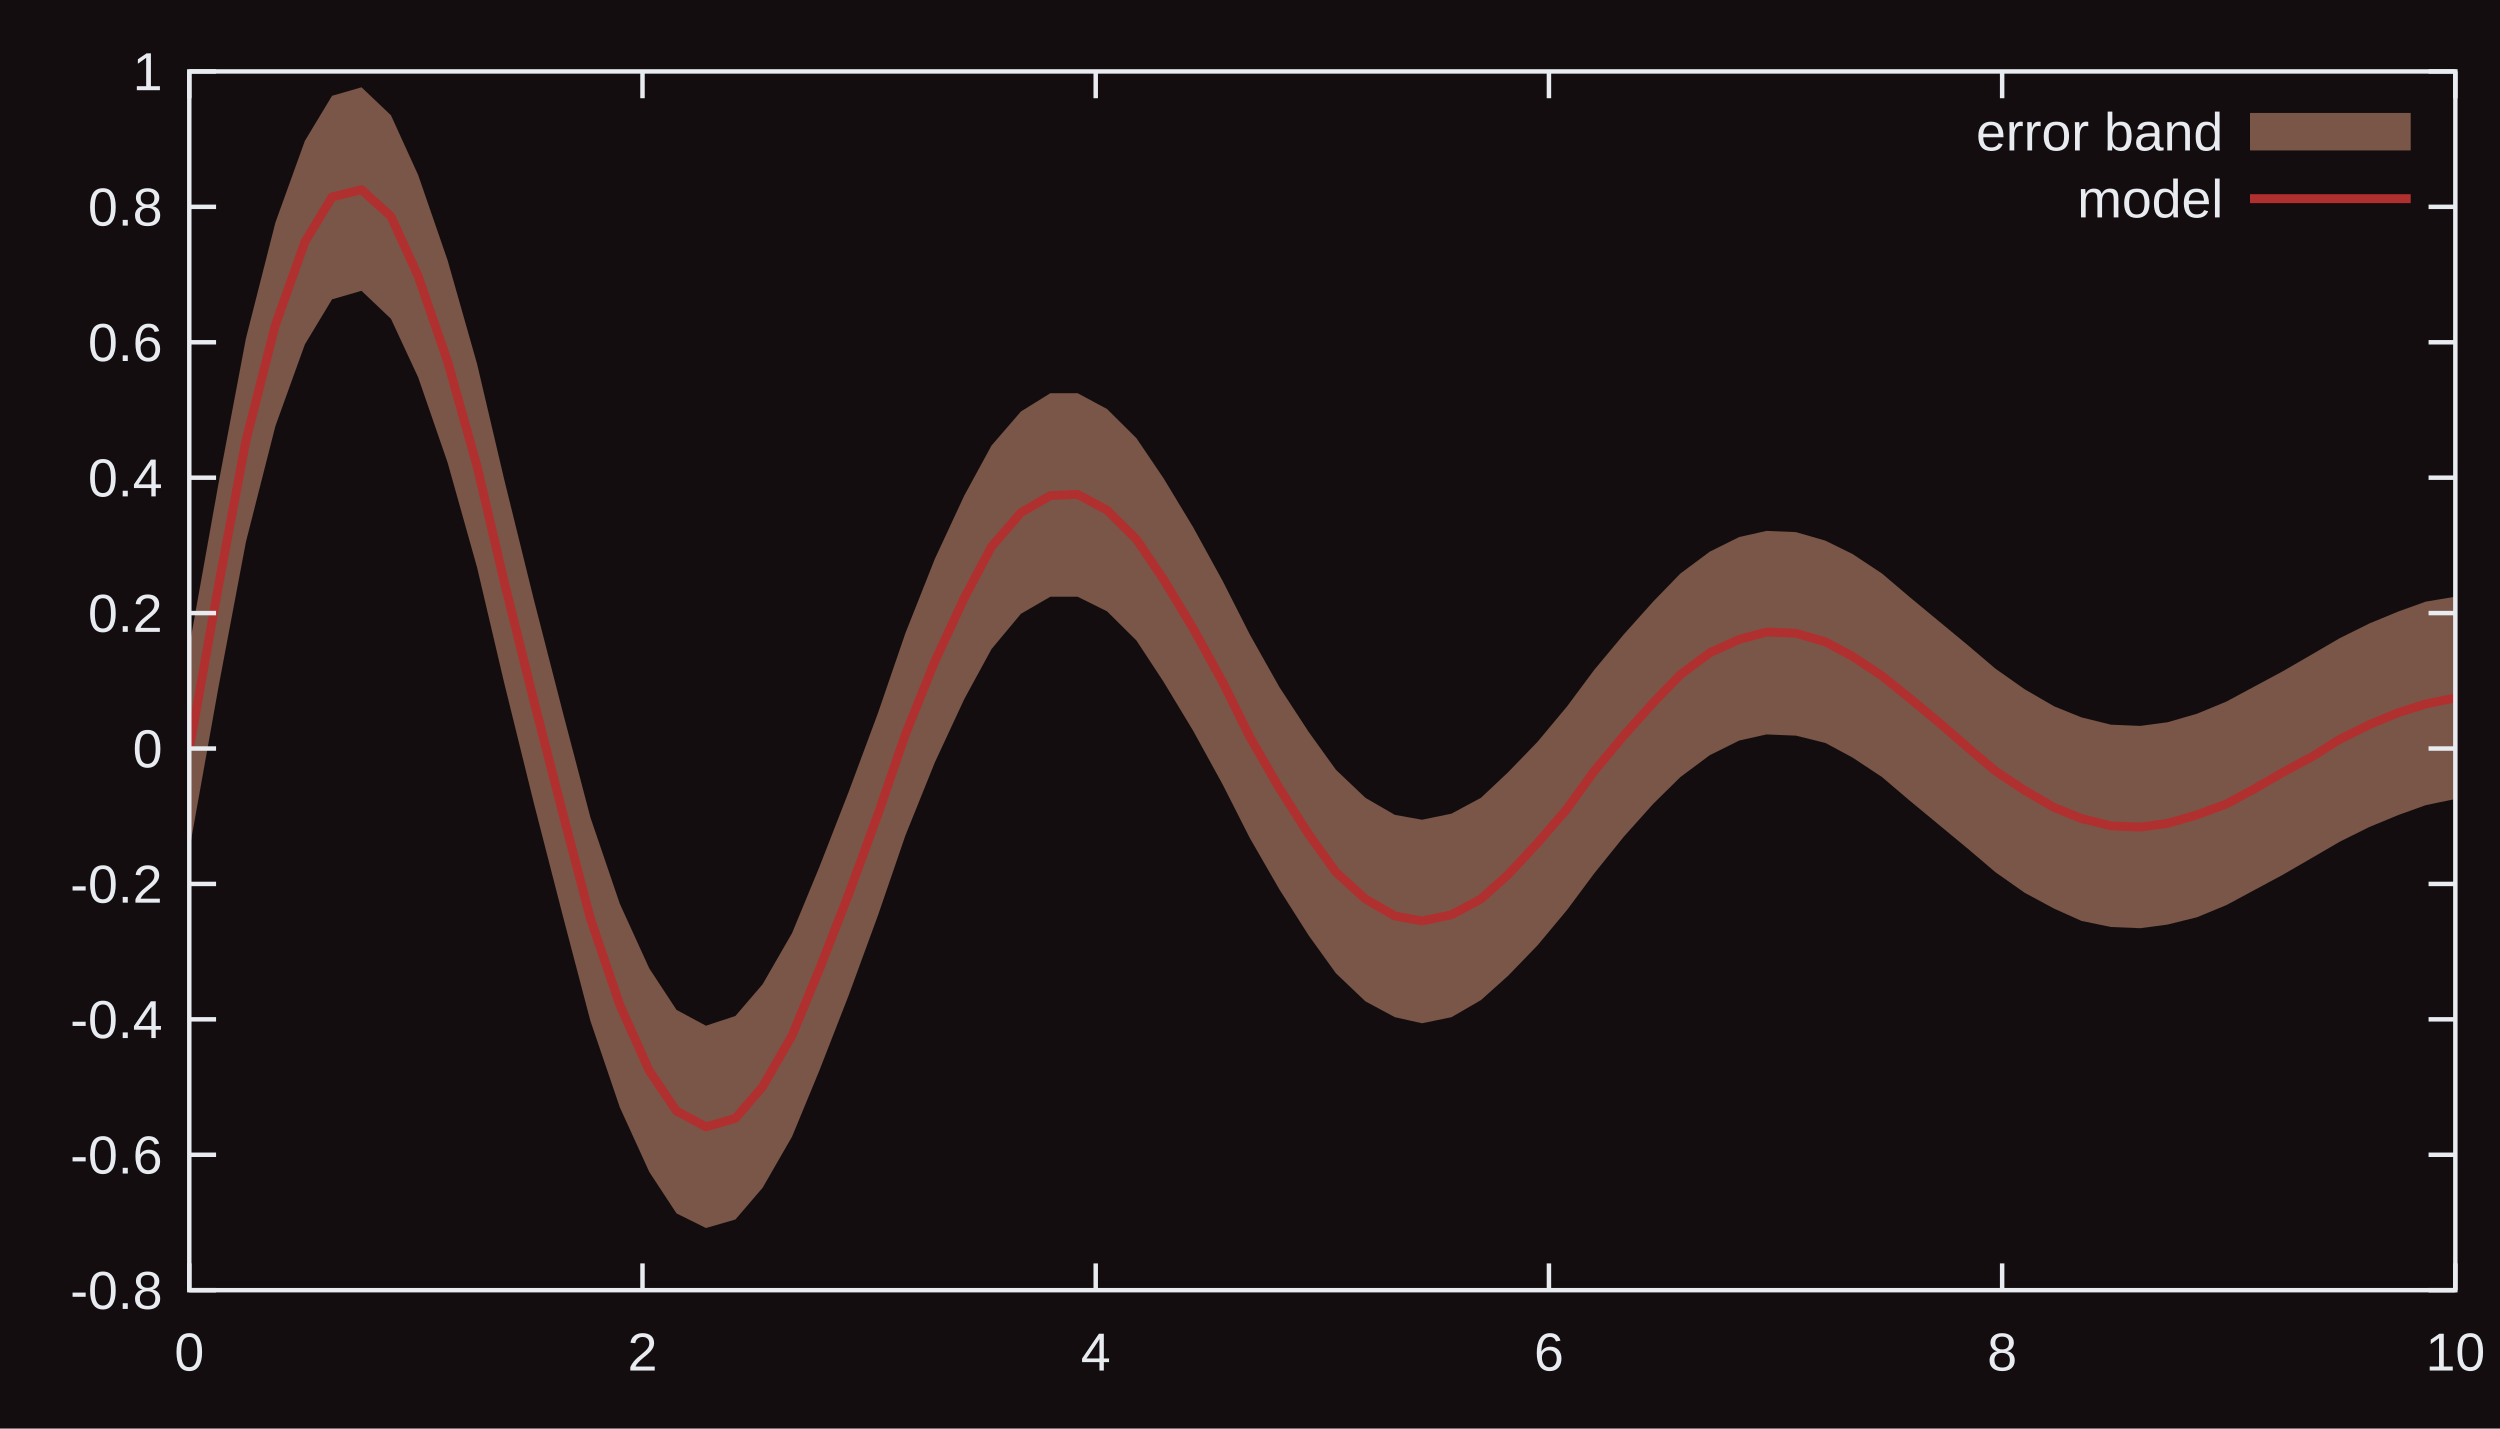
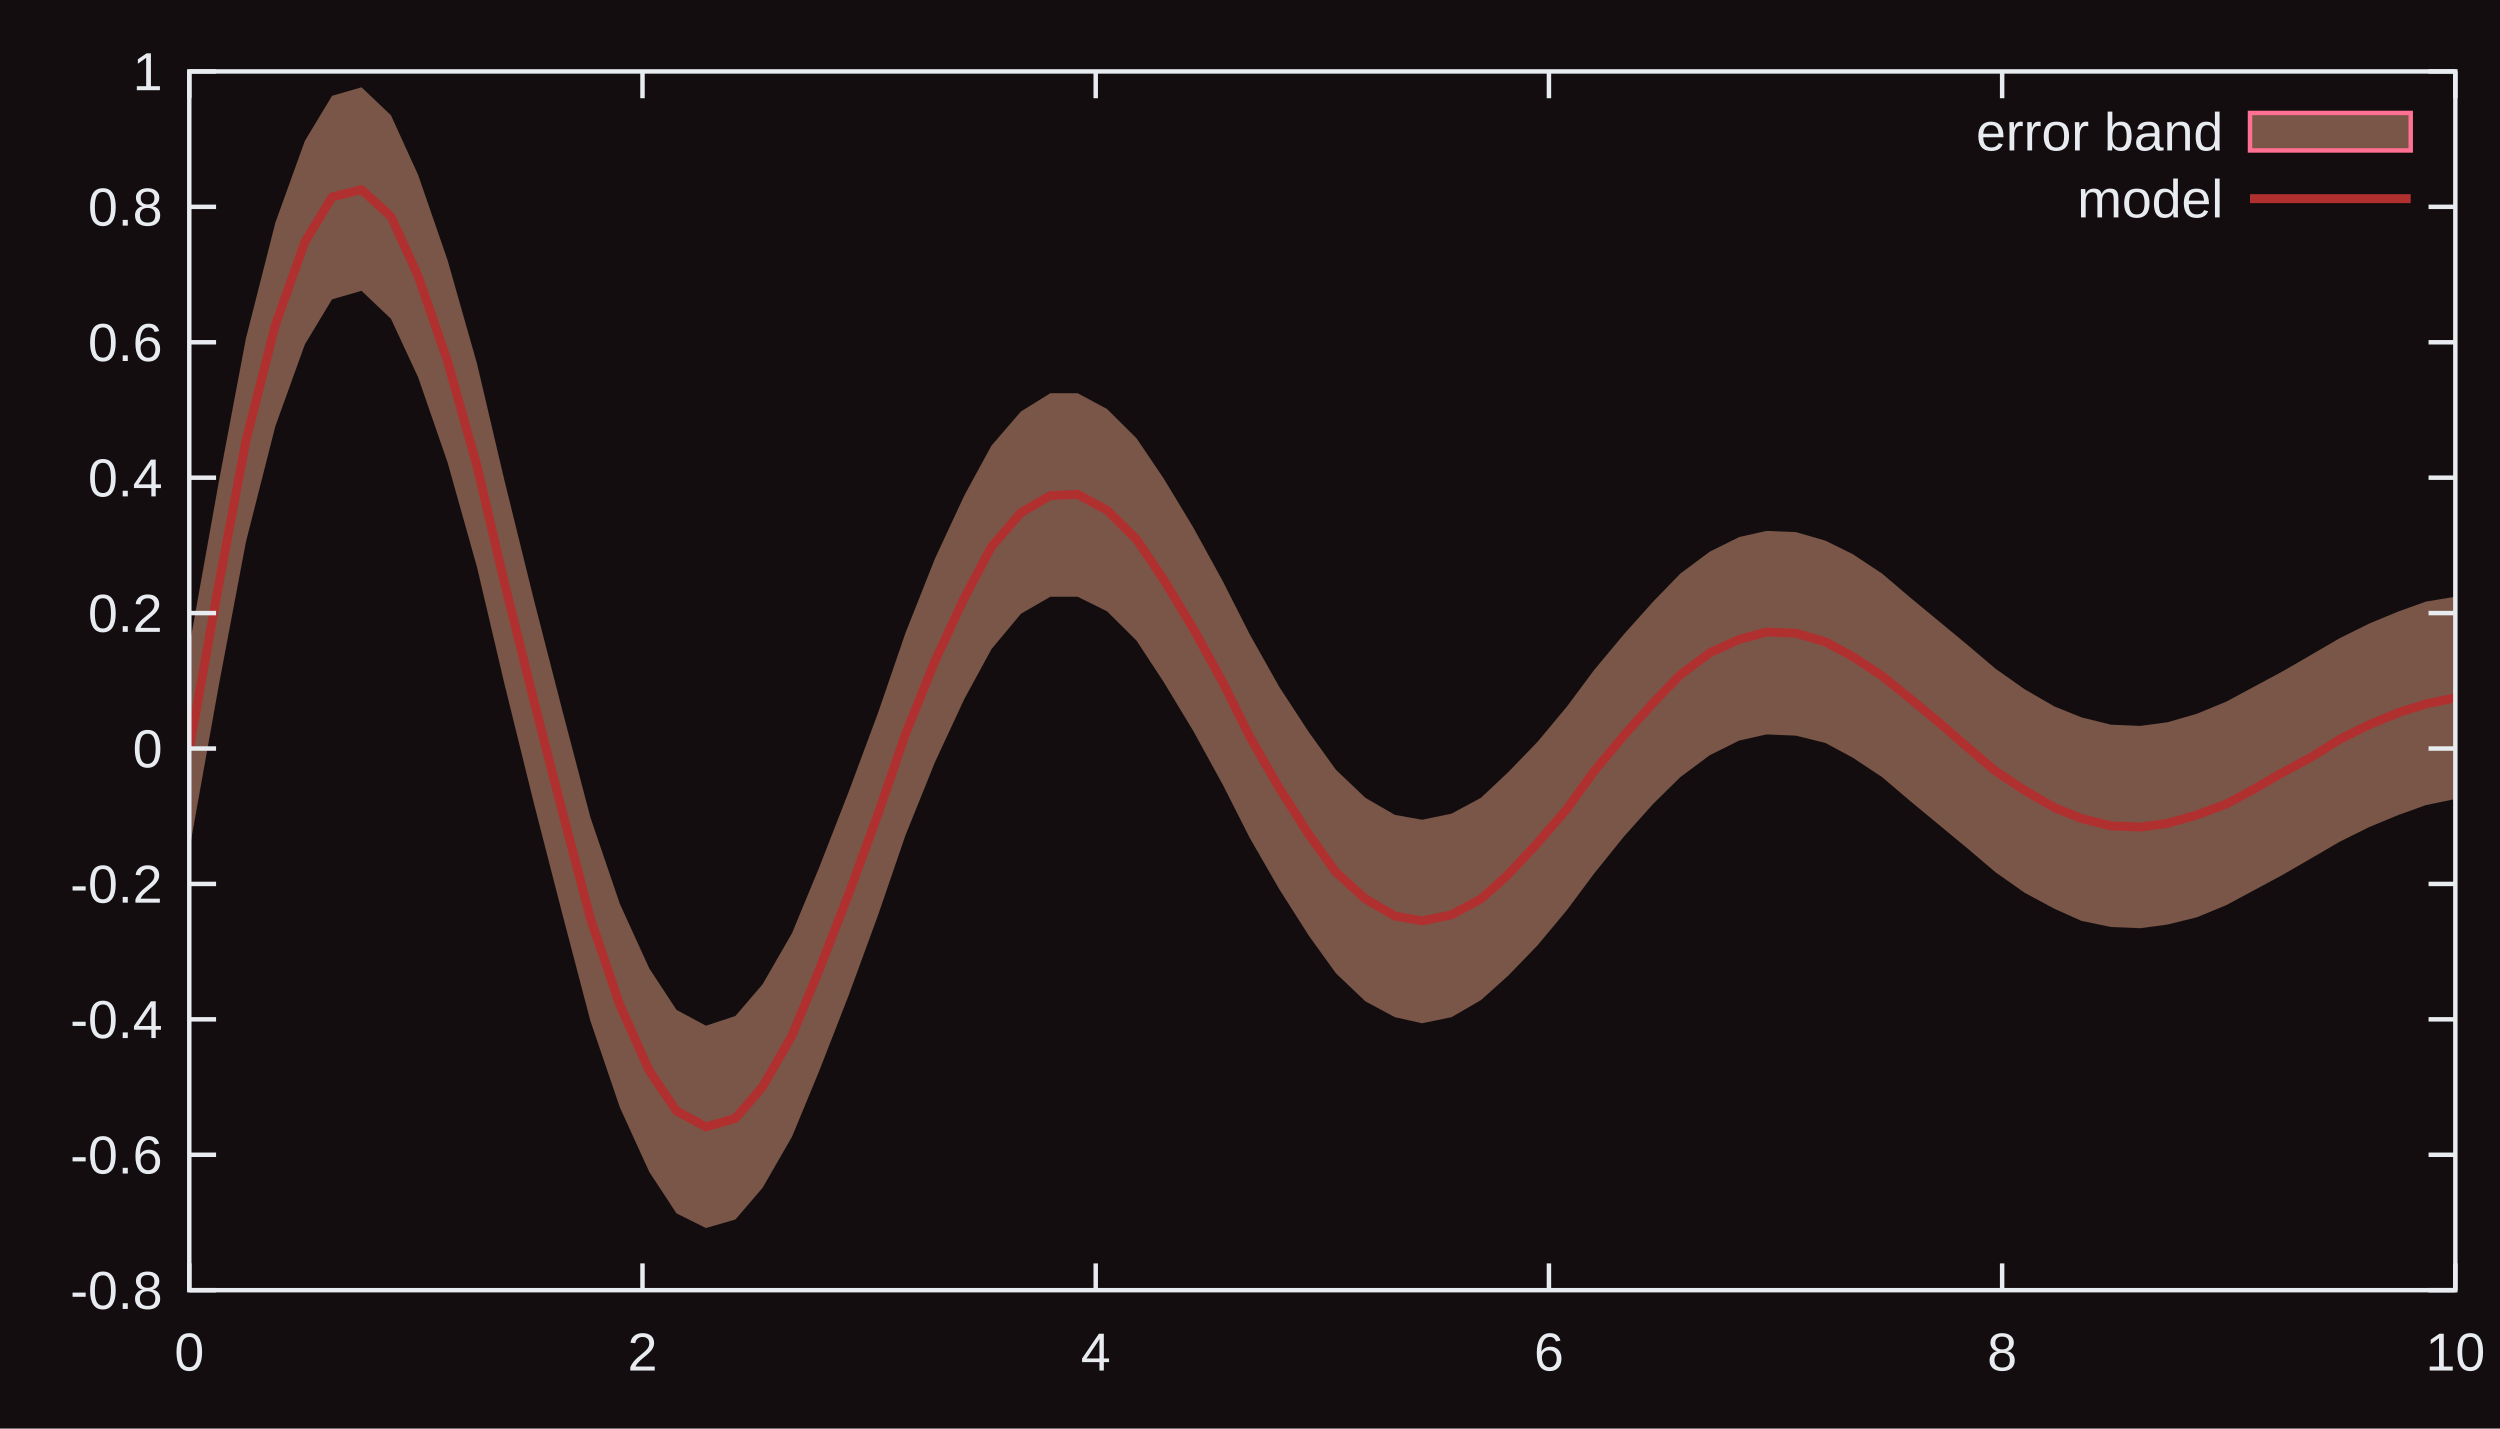
<svg xmlns="http://www.w3.org/2000/svg" width="560" height="320" viewBox="0 0 560 320" font-family="Arial,Helvetica,sans-serif" font-size="12" fill="#e8ecf0" data-theme="night" data-frame="#e8ecf0" data-grid-color="#5c4950">
  <rect x="0" y="0" width="560" height="320" fill="#130d0f" stroke="none" stroke-width="0" />
  <g class="fs-axes" data-area="42.4 550 16 289" data-x="0 1e1" data-y="-8e-1 1e0" data-log="0 0" data-grid="0" data-font-size="12" data-xformat="%h" data-yformat="%h">
    <g class="fs-grid" display="none">
      <polyline fill="none" stroke="#5c4950" stroke-width="0.5" stroke-dasharray="2,3" points="42.4,289 42.4,16" />
      <polyline fill="none" stroke="#5c4950" stroke-width="0.5" stroke-dasharray="2,3" points="143.92,289 143.92,16" />
      <polyline fill="none" stroke="#5c4950" stroke-width="0.5" stroke-dasharray="2,3" points="245.44,289 245.44,16" />
      <polyline fill="none" stroke="#5c4950" stroke-width="0.5" stroke-dasharray="2,3" points="346.96,289 346.96,16" />
      <polyline fill="none" stroke="#5c4950" stroke-width="0.5" stroke-dasharray="2,3" points="448.48,289 448.48,16" />
      <polyline fill="none" stroke="#5c4950" stroke-width="0.5" stroke-dasharray="2,3" points="550,289 550,16" />
      <polyline fill="none" stroke="#5c4950" stroke-width="0.5" stroke-dasharray="2,3" points="42.4,289 550,289" />
      <polyline fill="none" stroke="#5c4950" stroke-width="0.5" stroke-dasharray="2,3" points="42.4,258.67 550,258.67" />
      <polyline fill="none" stroke="#5c4950" stroke-width="0.5" stroke-dasharray="2,3" points="42.4,228.33 550,228.33" />
      <polyline fill="none" stroke="#5c4950" stroke-width="0.5" stroke-dasharray="2,3" points="42.4,198 550,198" />
      <polyline fill="none" stroke="#5c4950" stroke-width="0.5" stroke-dasharray="2,3" points="42.4,167.67 550,167.67" />
      <polyline fill="none" stroke="#5c4950" stroke-width="0.5" stroke-dasharray="2,3" points="42.4,137.33 550,137.33" />
      <polyline fill="none" stroke="#5c4950" stroke-width="0.5" stroke-dasharray="2,3" points="42.4,107 550,107" />
      <polyline fill="none" stroke="#5c4950" stroke-width="0.5" stroke-dasharray="2,3" points="42.4,76.67 550,76.67" />
      <polyline fill="none" stroke="#5c4950" stroke-width="0.5" stroke-dasharray="2,3" points="42.4,46.33 550,46.33" />
      <polyline fill="none" stroke="#5c4950" stroke-width="0.5" stroke-dasharray="2,3" points="42.4,16 550,16" />
    </g>
    <svg class="fs-plot" x="42.4" y="16" width="507.6" height="273" viewBox="0 0 1 1" preserveAspectRatio="none" overflow="hidden">
      <g class="fs-series" data-series="1">
        <path fill="#e0a0807f" stroke="none" vector-effect="non-scaling-stroke" d="M0,0.472 0.013,0.337 0.025,0.219 0.038,0.124 0.051,0.057 0.063,0.02 0.076,0.013 0.089,0.036 0.101,0.085 0.114,0.155 0.127,0.24 0.139,0.335 0.152,0.433 0.165,0.527 0.177,0.612 0.19,0.683 0.203,0.736 0.215,0.77 0.228,0.783 0.241,0.775 0.253,0.749 0.266,0.707 0.278,0.653 0.291,0.591 0.304,0.526 0.316,0.461 0.329,0.4 0.342,0.348 0.354,0.307 0.367,0.279 0.38,0.264 0.392,0.264 0.405,0.277 0.418,0.301 0.43,0.334 0.443,0.374 0.456,0.418 0.468,0.462 0.481,0.505 0.494,0.542 0.506,0.573 0.519,0.596 0.532,0.61 0.544,0.614 0.557,0.609 0.57,0.596 0.582,0.575 0.595,0.55 0.608,0.521 0.62,0.491 0.633,0.462 0.646,0.435 0.658,0.412 0.671,0.394 0.684,0.382 0.696,0.377 0.709,0.378 0.722,0.385 0.734,0.396 0.747,0.412 0.759,0.431 0.772,0.451 0.785,0.471 0.797,0.49 0.81,0.507 0.823,0.521 0.835,0.53 0.848,0.536 0.861,0.537 0.873,0.534 0.886,0.527 0.899,0.517 0.911,0.505 0.924,0.492 0.937,0.478 0.949,0.465 0.962,0.453 0.975,0.443 0.987,0.435 1,0.431 1,0.597 0.987,0.602 0.975,0.61 0.962,0.62 0.949,0.632 0.937,0.645 0.924,0.659 0.911,0.672 0.899,0.684 0.886,0.694 0.873,0.7 0.861,0.703 0.848,0.702 0.835,0.697 0.823,0.687 0.81,0.674 0.797,0.657 0.785,0.638 0.772,0.618 0.759,0.598 0.747,0.579 0.734,0.563 0.722,0.551 0.709,0.545 0.696,0.544 0.684,0.549 0.671,0.561 0.658,0.579 0.646,0.601 0.633,0.628 0.62,0.658 0.608,0.688 0.595,0.717 0.582,0.742 0.57,0.762 0.557,0.776 0.544,0.781 0.532,0.776 0.519,0.763 0.506,0.74 0.494,0.709 0.481,0.671 0.468,0.629 0.456,0.585 0.443,0.541 0.43,0.501 0.418,0.467 0.405,0.443 0.392,0.431 0.38,0.431 0.367,0.445 0.354,0.474 0.342,0.515 0.329,0.567 0.316,0.627 0.304,0.692 0.291,0.758 0.278,0.82 0.266,0.874 0.253,0.916 0.241,0.942 0.228,0.949 0.215,0.937 0.203,0.903 0.19,0.85 0.177,0.779 0.165,0.694 0.152,0.6 0.139,0.502 0.127,0.407 0.114,0.321 0.101,0.251 0.089,0.203 0.076,0.18 0.063,0.187 0.051,0.224 0.038,0.291 0.025,0.386 0.013,0.504 0,0.639Z" />
      </g>
      <g class="fs-series" data-series="2">
        <polyline fill="none" stroke="#b03030" stroke-width="2" stroke-linejoin="round" vector-effect="non-scaling-stroke" points="0,0.556 0.013,0.421 0.025,0.303 0.038,0.208 0.051,0.14 0.063,0.103 0.076,0.097 0.089,0.119 0.101,0.168 0.114,0.238 0.127,0.324 0.139,0.419 0.152,0.516 0.165,0.61 0.177,0.695 0.19,0.766 0.203,0.82 0.215,0.853 0.228,0.866 0.241,0.859 0.253,0.833 0.266,0.791 0.278,0.737 0.291,0.675 0.304,0.609 0.316,0.544 0.329,0.484 0.342,0.432 0.354,0.39 0.367,0.362 0.38,0.348 0.392,0.347 0.405,0.36 0.418,0.384 0.43,0.417 0.443,0.457 0.456,0.501 0.468,0.546 0.481,0.588 0.494,0.626 0.506,0.657 0.519,0.679 0.532,0.693 0.544,0.697 0.557,0.692 0.57,0.679 0.582,0.659 0.595,0.633 0.608,0.605 0.62,0.574 0.633,0.545 0.646,0.518 0.658,0.495 0.671,0.477 0.684,0.466 0.696,0.46 0.709,0.461 0.722,0.468 0.734,0.48 0.747,0.496 0.759,0.514 0.772,0.534 0.785,0.555 0.797,0.574 0.81,0.59 0.823,0.604 0.835,0.613 0.848,0.619 0.861,0.62 0.873,0.617 0.886,0.61 0.899,0.601 0.911,0.589 0.924,0.575 0.937,0.562 0.949,0.548 0.962,0.536 0.975,0.526 0.987,0.519 1,0.514" />
      </g>
    </svg>
    <rect x="42.4" y="16" width="507.6" height="273" fill="none" stroke="#e8ecf0" stroke-width="1" />
    <g class="fs-xticks">
      <polyline fill="none" stroke="#e8ecf0" stroke-width="1" points="42.4,289 42.4,283" />
      <polyline fill="none" stroke="#e8ecf0" stroke-width="1" points="42.4,16 42.4,22" />
      <text x="42.4" y="307" text-anchor="middle">0</text>
      <polyline fill="none" stroke="#e8ecf0" stroke-width="1" points="143.92,289 143.92,283" />
      <polyline fill="none" stroke="#e8ecf0" stroke-width="1" points="143.92,16 143.92,22" />
      <text x="143.92" y="307" text-anchor="middle">2</text>
      <polyline fill="none" stroke="#e8ecf0" stroke-width="1" points="245.44,289 245.44,283" />
      <polyline fill="none" stroke="#e8ecf0" stroke-width="1" points="245.44,16 245.44,22" />
      <text x="245.44" y="307" text-anchor="middle">4</text>
      <polyline fill="none" stroke="#e8ecf0" stroke-width="1" points="346.96,289 346.96,283" />
      <polyline fill="none" stroke="#e8ecf0" stroke-width="1" points="346.96,16 346.96,22" />
      <text x="346.96" y="307" text-anchor="middle">6</text>
      <polyline fill="none" stroke="#e8ecf0" stroke-width="1" points="448.48,289 448.48,283" />
      <polyline fill="none" stroke="#e8ecf0" stroke-width="1" points="448.48,16 448.48,22" />
      <text x="448.48" y="307" text-anchor="middle">8</text>
      <polyline fill="none" stroke="#e8ecf0" stroke-width="1" points="550,289 550,283" />
      <polyline fill="none" stroke="#e8ecf0" stroke-width="1" points="550,16 550,22" />
      <text x="550" y="307" text-anchor="middle">10</text>
    </g>
    <g class="fs-yticks">
      <polyline fill="none" stroke="#e8ecf0" stroke-width="1" points="42.4,289 48.4,289" />
      <polyline fill="none" stroke="#e8ecf0" stroke-width="1" points="550,289 544,289" />
      <text x="36.4" y="293.2" text-anchor="end">-0.8</text>
      <polyline fill="none" stroke="#e8ecf0" stroke-width="1" points="42.4,258.67 48.4,258.67" />
      <polyline fill="none" stroke="#e8ecf0" stroke-width="1" points="550,258.67 544,258.67" />
      <text x="36.4" y="262.87" text-anchor="end">-0.6</text>
      <polyline fill="none" stroke="#e8ecf0" stroke-width="1" points="42.4,228.33 48.4,228.33" />
      <polyline fill="none" stroke="#e8ecf0" stroke-width="1" points="550,228.33 544,228.33" />
      <text x="36.4" y="232.53" text-anchor="end">-0.4</text>
      <polyline fill="none" stroke="#e8ecf0" stroke-width="1" points="42.4,198 48.4,198" />
      <polyline fill="none" stroke="#e8ecf0" stroke-width="1" points="550,198 544,198" />
      <text x="36.4" y="202.2" text-anchor="end">-0.2</text>
      <polyline fill="none" stroke="#e8ecf0" stroke-width="1" points="42.4,167.67 48.4,167.67" />
      <polyline fill="none" stroke="#e8ecf0" stroke-width="1" points="550,167.67 544,167.67" />
      <text x="36.4" y="171.87" text-anchor="end">0</text>
      <polyline fill="none" stroke="#e8ecf0" stroke-width="1" points="42.4,137.33 48.4,137.33" />
      <polyline fill="none" stroke="#e8ecf0" stroke-width="1" points="550,137.33 544,137.33" />
      <text x="36.4" y="141.53" text-anchor="end">0.2</text>
      <polyline fill="none" stroke="#e8ecf0" stroke-width="1" points="42.4,107 48.4,107" />
      <polyline fill="none" stroke="#e8ecf0" stroke-width="1" points="550,107 544,107" />
      <text x="36.4" y="111.2" text-anchor="end">0.4</text>
      <polyline fill="none" stroke="#e8ecf0" stroke-width="1" points="42.4,76.67 48.4,76.67" />
      <polyline fill="none" stroke="#e8ecf0" stroke-width="1" points="550,76.67 544,76.67" />
      <text x="36.4" y="80.87" text-anchor="end">0.6</text>
      <polyline fill="none" stroke="#e8ecf0" stroke-width="1" points="42.4,46.33 48.4,46.33" />
      <polyline fill="none" stroke="#e8ecf0" stroke-width="1" points="550,46.33 544,46.33" />
      <text x="36.4" y="50.53" text-anchor="end">0.8</text>
      <polyline fill="none" stroke="#e8ecf0" stroke-width="1" points="42.4,16 48.4,16" />
      <polyline fill="none" stroke="#e8ecf0" stroke-width="1" points="550,16 544,16" />
      <text x="36.4" y="20.2" text-anchor="end">1</text>
    </g>
    <g class="fs-key-entry" data-series="1">
-       <path fill="#e0a0807f" stroke="none" d="M504,33.7 540,33.7 540,25.3 504,25.3Z" />
+       <path fill="#e0a0807f" stroke="#ff7092" stroke-width="1" stroke-linejoin="miter" d="M504,33.7 540,33.7 540,25.3 504,25.3Z" />
      <text x="498" y="33.7" text-anchor="end">error band</text>
    </g>
    <g class="fs-key-entry" data-series="2">
      <polyline fill="none" stroke="#b03030" stroke-width="2" points="504,44.5 540,44.5" />
      <text x="498" y="48.7" text-anchor="end">model</text>
    </g>
  </g>
</svg>
